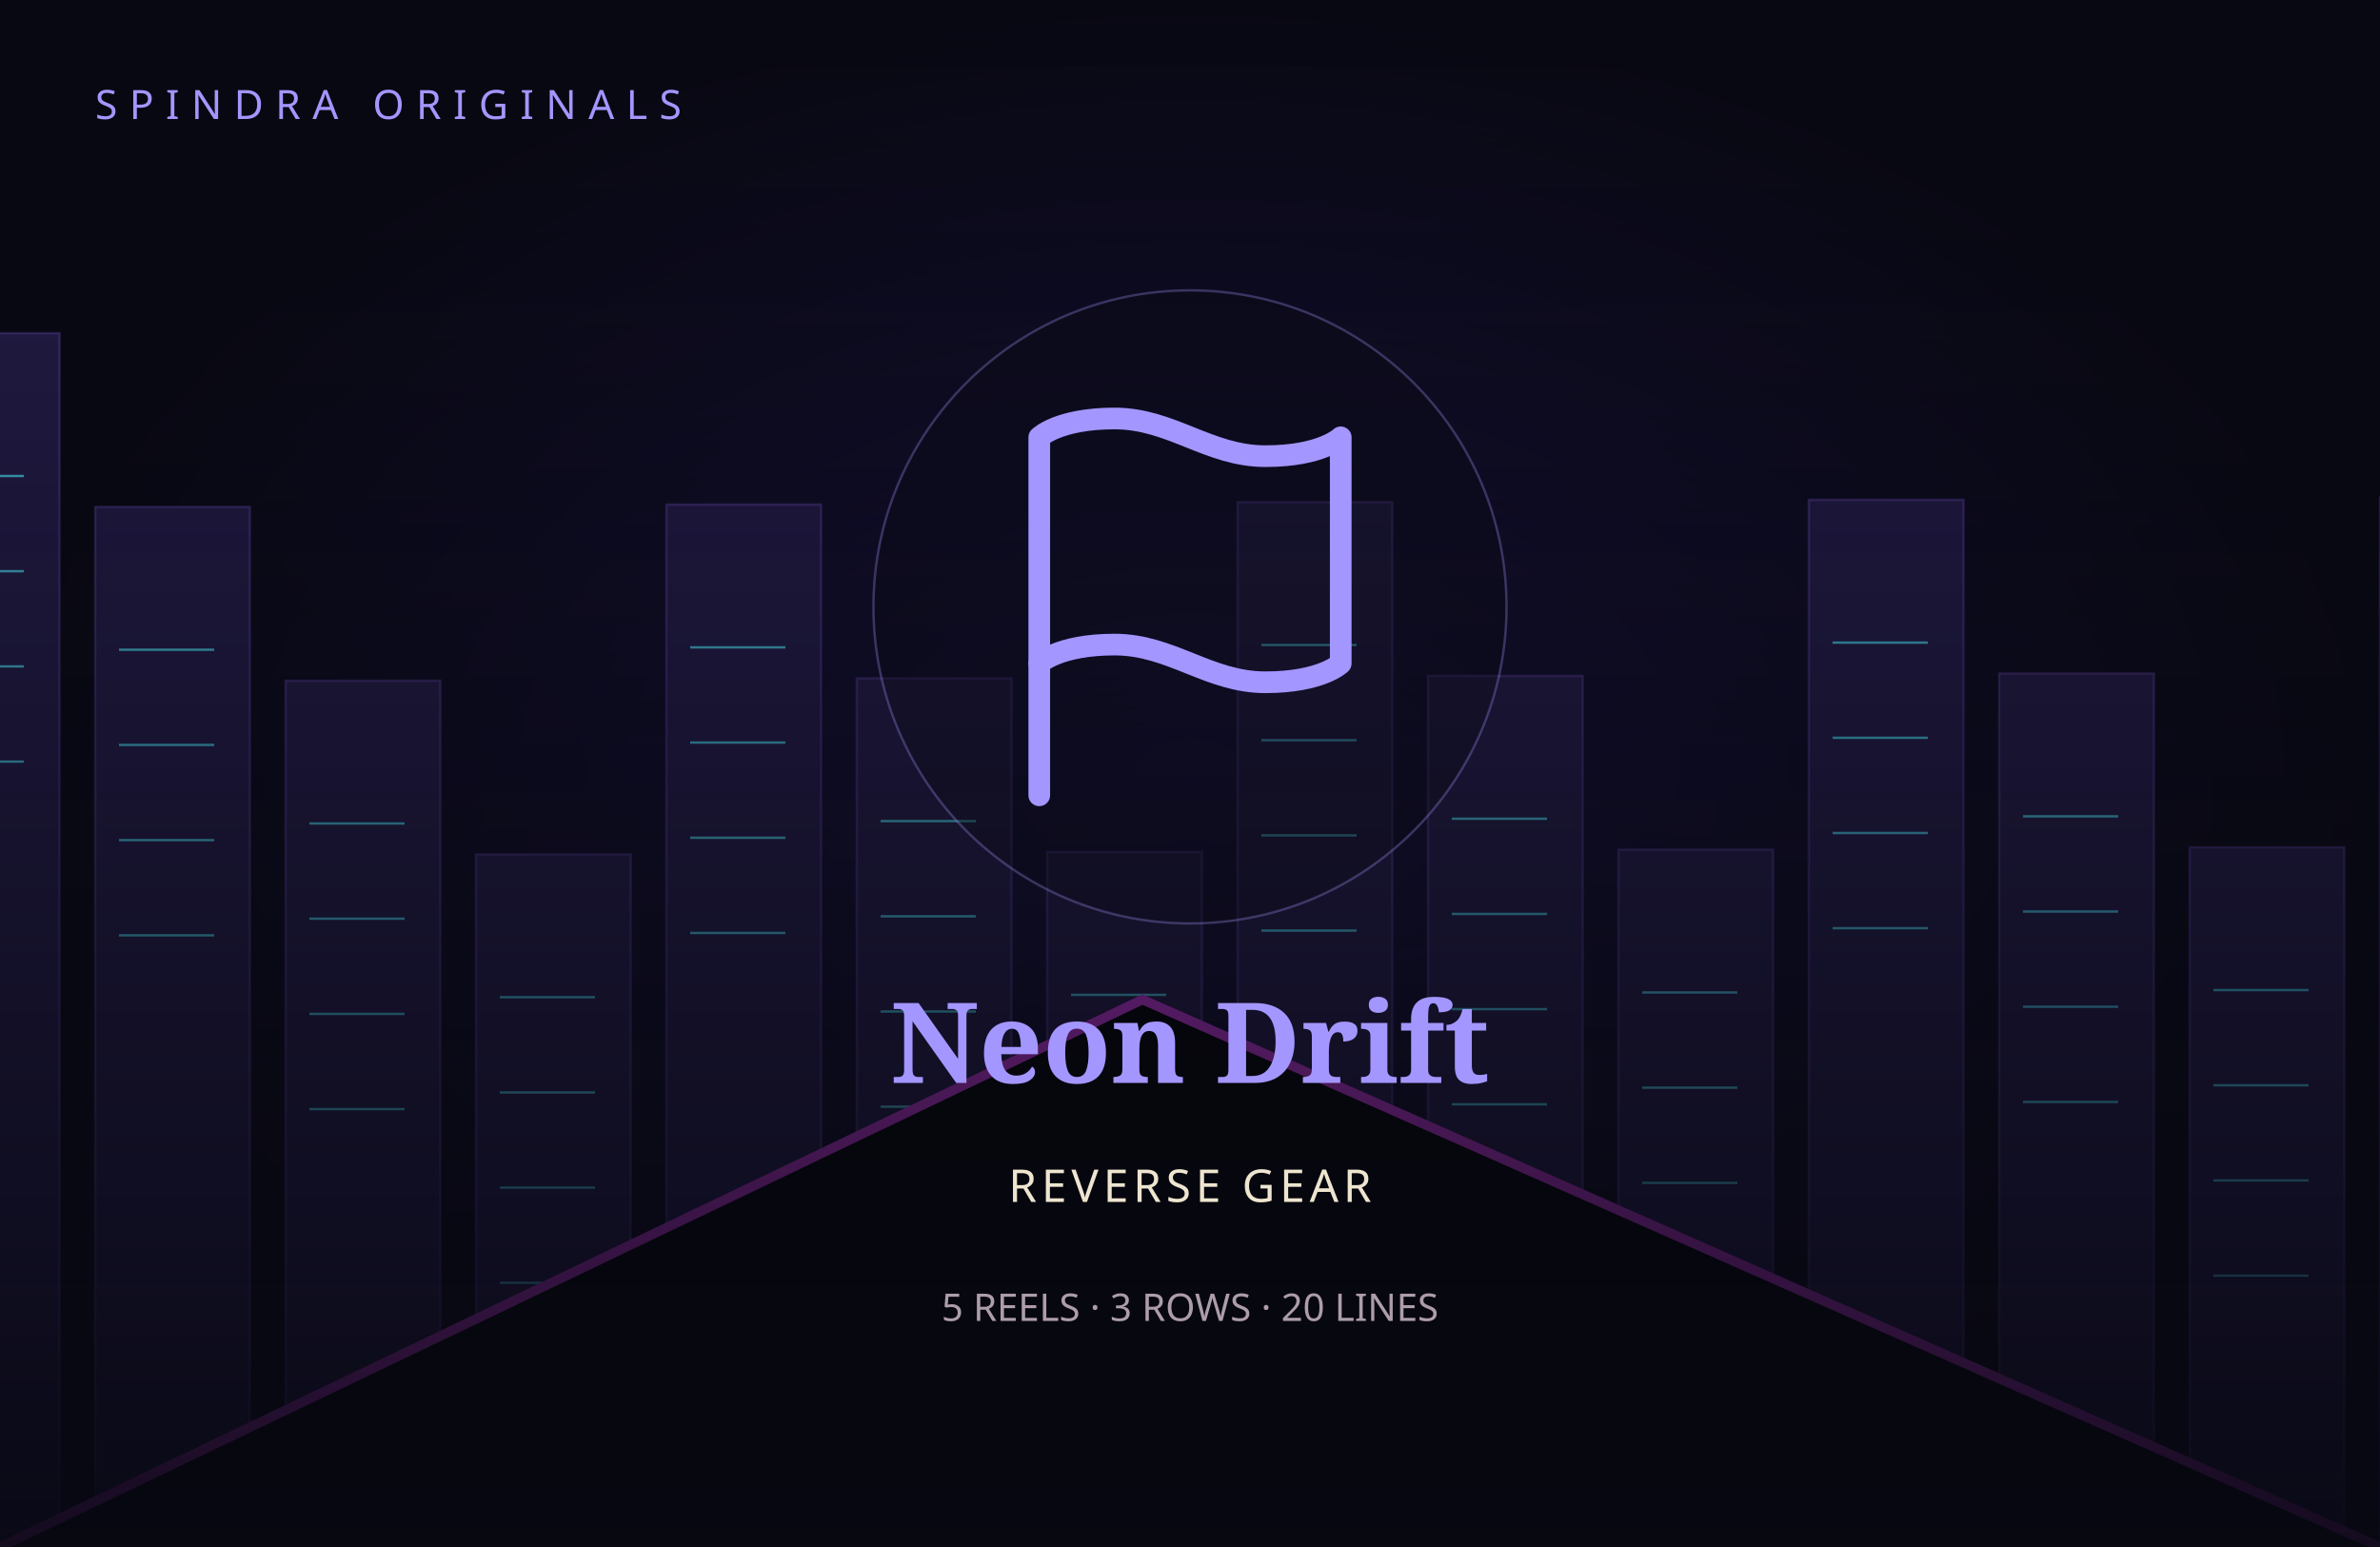
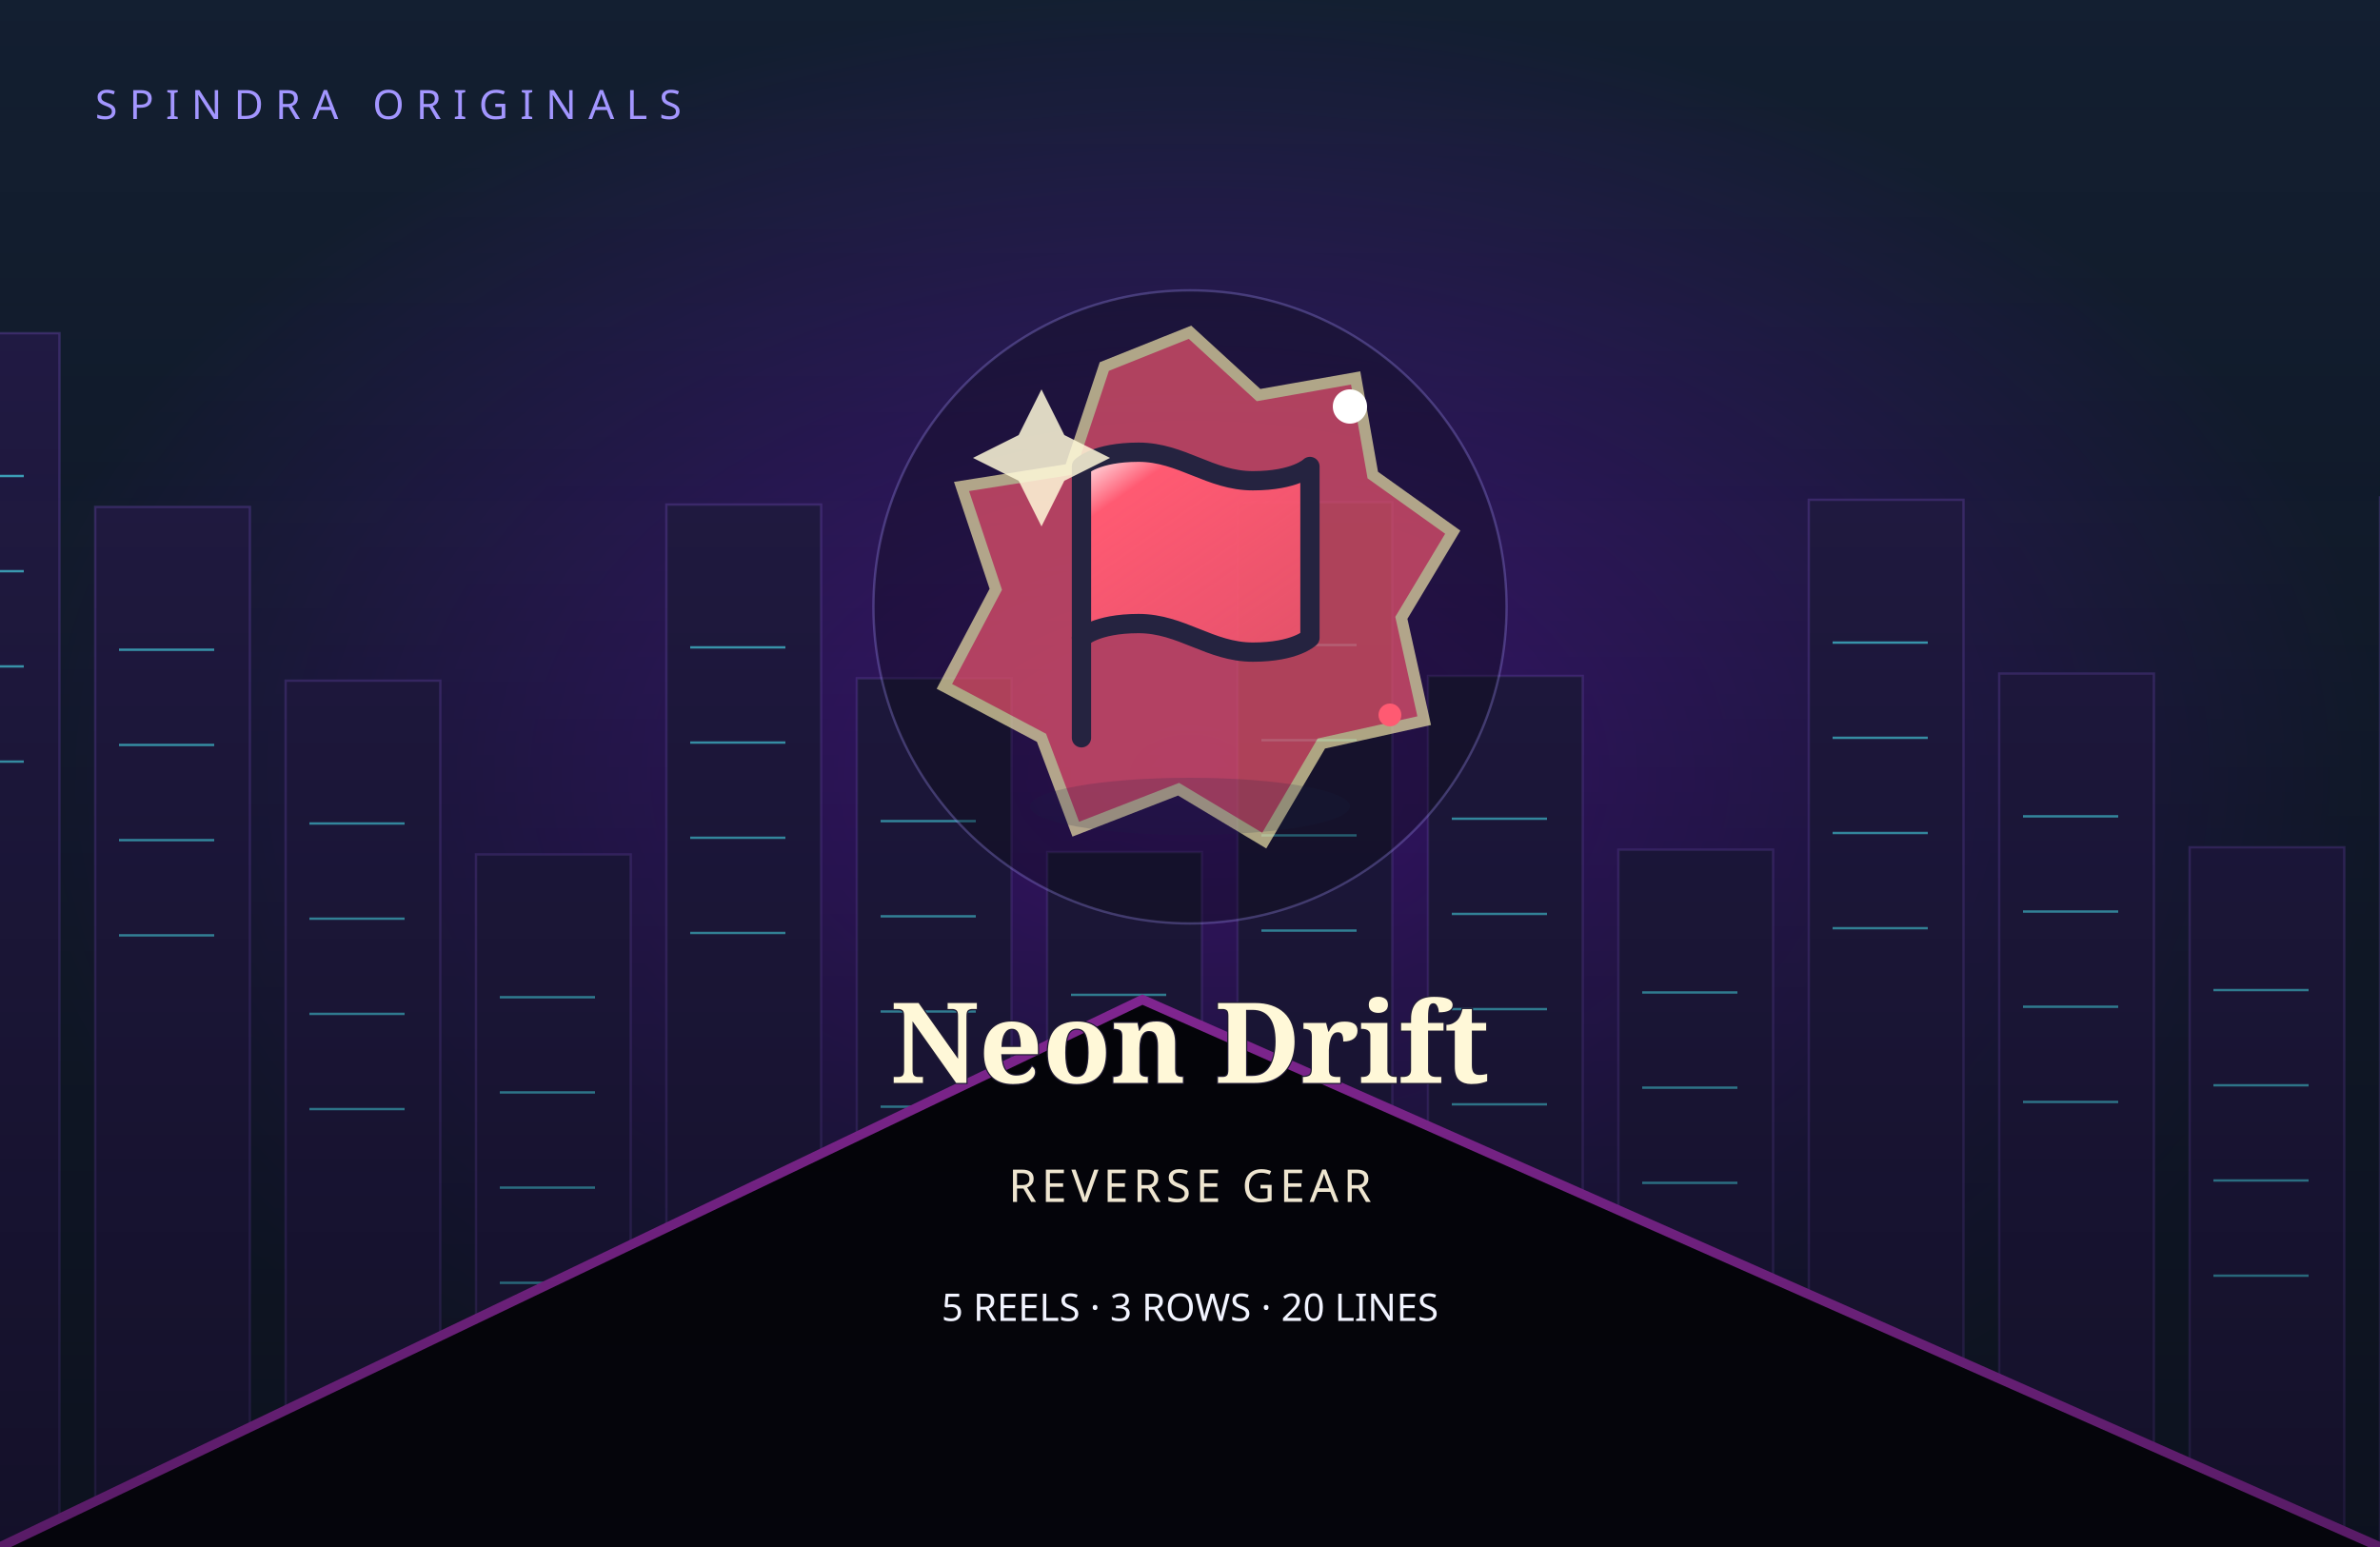
<svg xmlns="http://www.w3.org/2000/svg" width="1000" height="650" viewBox="0 0 1000 650">
  <defs>
    <radialGradient id="bg">
-       <stop stop-color="#191342" />
-       <stop offset="1" stop-color="#080812" />
+       <stop stop-color="#5419a0" />
+       <stop offset="1" stop-color="#152336" />
    </radialGradient>
    <linearGradient id="shade" x2="0" y2="1">
      <stop stop-color="#080812" stop-opacity=".15" />
-       <stop offset="1" stop-color="#080812" stop-opacity=".95" />
+       <stop offset="1" stop-color="#080812" stop-opacity=".65" />
    </linearGradient>
  </defs>
  <rect width="1000" height="650" fill="url(#bg)" />
  <svg x="0" y="0" width="1000" height="650" class="slot-scenery scenery-city" viewBox="0 0 1000 650" preserveAspectRatio="xMidYMid slice" aria-hidden="true">
    <g>
      <rect x="-40" y="140" width="65" height="510" fill="#292053" stroke="#9664f4" stroke-opacity=".35" />
      <path d="M-30 200h40" stroke="#53e1ff" />
      <path d="M-30 240h40" stroke="#53e1ff" />
      <path d="M-30 280h40" stroke="#53e1ff" />
      <path d="M-30 320h40" stroke="#53e1ff" />
    </g>
    <g>
      <rect x="40" y="213" width="65" height="510" fill="#292053" stroke="#9664f4" stroke-opacity=".35" />
      <path d="M50 273h40" stroke="#53e1ff" />
      <path d="M50 313h40" stroke="#53e1ff" />
      <path d="M50 353h40" stroke="#53e1ff" />
      <path d="M50 393h40" stroke="#53e1ff" />
    </g>
    <g>
      <rect x="120" y="286" width="65" height="510" fill="#292053" stroke="#9664f4" stroke-opacity=".35" />
      <path d="M130 346h40" stroke="#53e1ff" />
      <path d="M130 386h40" stroke="#53e1ff" />
      <path d="M130 426h40" stroke="#53e1ff" />
      <path d="M130 466h40" stroke="#53e1ff" />
    </g>
    <g>
      <rect x="200" y="359" width="65" height="510" fill="#292053" stroke="#9664f4" stroke-opacity=".35" />
      <path d="M210 419h40" stroke="#53e1ff" />
      <path d="M210 459h40" stroke="#53e1ff" />
      <path d="M210 499h40" stroke="#53e1ff" />
      <path d="M210 539h40" stroke="#53e1ff" />
    </g>
    <g>
      <rect x="280" y="212" width="65" height="510" fill="#292053" stroke="#9664f4" stroke-opacity=".35" />
      <path d="M290 272h40" stroke="#53e1ff" />
      <path d="M290 312h40" stroke="#53e1ff" />
      <path d="M290 352h40" stroke="#53e1ff" />
      <path d="M290 392h40" stroke="#53e1ff" />
    </g>
    <g>
      <rect x="360" y="285" width="65" height="510" fill="#292053" stroke="#9664f4" stroke-opacity=".35" />
      <path d="M370 345h40" stroke="#53e1ff" />
      <path d="M370 385h40" stroke="#53e1ff" />
      <path d="M370 425h40" stroke="#53e1ff" />
      <path d="M370 465h40" stroke="#53e1ff" />
    </g>
    <g>
      <rect x="440" y="358" width="65" height="510" fill="#292053" stroke="#9664f4" stroke-opacity=".35" />
      <path d="M450 418h40" stroke="#53e1ff" />
      <path d="M450 458h40" stroke="#53e1ff" />
      <path d="M450 498h40" stroke="#53e1ff" />
      <path d="M450 538h40" stroke="#53e1ff" />
    </g>
    <g>
      <rect x="520" y="211" width="65" height="510" fill="#292053" stroke="#9664f4" stroke-opacity=".35" />
      <path d="M530 271h40" stroke="#53e1ff" />
      <path d="M530 311h40" stroke="#53e1ff" />
      <path d="M530 351h40" stroke="#53e1ff" />
      <path d="M530 391h40" stroke="#53e1ff" />
    </g>
    <g>
      <rect x="600" y="284" width="65" height="510" fill="#292053" stroke="#9664f4" stroke-opacity=".35" />
      <path d="M610 344h40" stroke="#53e1ff" />
      <path d="M610 384h40" stroke="#53e1ff" />
      <path d="M610 424h40" stroke="#53e1ff" />
      <path d="M610 464h40" stroke="#53e1ff" />
    </g>
    <g>
      <rect x="680" y="357" width="65" height="510" fill="#292053" stroke="#9664f4" stroke-opacity=".35" />
      <path d="M690 417h40" stroke="#53e1ff" />
      <path d="M690 457h40" stroke="#53e1ff" />
      <path d="M690 497h40" stroke="#53e1ff" />
      <path d="M690 537h40" stroke="#53e1ff" />
    </g>
    <g>
      <rect x="760" y="210" width="65" height="510" fill="#292053" stroke="#9664f4" stroke-opacity=".35" />
      <path d="M770 270h40" stroke="#53e1ff" />
      <path d="M770 310h40" stroke="#53e1ff" />
      <path d="M770 350h40" stroke="#53e1ff" />
      <path d="M770 390h40" stroke="#53e1ff" />
    </g>
    <g>
      <rect x="840" y="283" width="65" height="510" fill="#292053" stroke="#9664f4" stroke-opacity=".35" />
      <path d="M850 343h40" stroke="#53e1ff" />
      <path d="M850 383h40" stroke="#53e1ff" />
      <path d="M850 423h40" stroke="#53e1ff" />
      <path d="M850 463h40" stroke="#53e1ff" />
    </g>
    <g>
      <rect x="920" y="356" width="65" height="510" fill="#292053" stroke="#9664f4" stroke-opacity=".35" />
      <path d="M930 416h40" stroke="#53e1ff" />
      <path d="M930 456h40" stroke="#53e1ff" />
      <path d="M930 496h40" stroke="#53e1ff" />
      <path d="M930 536h40" stroke="#53e1ff" />
    </g>
    <g>
      <rect x="1000" y="209" width="65" height="510" fill="#292053" stroke="#9664f4" stroke-opacity=".35" />
      <path d="M1010 269h40" stroke="#53e1ff" />
      <path d="M1010 309h40" stroke="#53e1ff" />
      <path d="M1010 349h40" stroke="#53e1ff" />
      <path d="M1010 389h40" stroke="#53e1ff" />
    </g>
    <path d="M0 650L480 420L1000 650" stroke="#ea3fff" stroke-width="4" />
  </svg>
  <rect width="1000" height="650" fill="url(#shade)" />
  <circle cx="500" cy="255" r="133" fill="#0a0a1455" stroke="#a396ff" stroke-opacity=".3" />
-   <svg x="405" y="160" width="190" height="190" viewBox="0 0 24 24" fill="none" stroke="#a396ff" stroke-width="1.15" stroke-linecap="round" stroke-linejoin="round" class="lucide lucide-flag">
-     <path d="M4 15s1-1 4-1 5 2 8 2 4-1 4-1V3s-1 1-4 1-5-2-8-2-4 1-4 1z" />
-     <line x1="4" x2="4" y1="22" y2="15" />
+   <svg x="380" y="130" width="240" height="240" class="symbol-frame" viewBox="0 0 100 100" aria-hidden="true">
+     <defs>
+       <linearGradient id="R0" x1="0" y1="0" x2=".8" y2="1">
+         <stop stop-color="#ffffff" />
+         <stop offset=".22" stop-color="#ff5a72" />
+         <stop offset="1" stop-color="#ff5a72" stop-opacity=".7" />
+       </linearGradient>
+     </defs>
+     <path d="M50 4L62 15L79 12L82 29L96 39L87 54L91 72L73 76L63 93L48 84L30 91L24 75L7 66L16 49L10 31L29 28L35 10Z" fill="#ff5a72" stroke="#fff4b1" stroke-width="2" opacity=".65" />
+     <ellipse cx="50" cy="87" rx="28" ry="5" fill="#172243" opacity=".18" />
+     <svg width="60" height="60" viewBox="0 0 24 24" fill="url(#R0)" stroke="#252340" stroke-width="1.35" stroke-linecap="round" stroke-linejoin="round" class="lucide lucide-flag" x="21" y="20">
+       <path d="M4 15s1-1 4-1 5 2 8 2 4-1 4-1V3s-1 1-4 1-5-2-8-2-4 1-4 1z" />
+       <line x1="4" x2="4" y1="22" y2="15" />
+     </svg>
+     <path d="M20 22L24 14L28 22L36 26L28 30L24 38L20 30L12 26Z" fill="#fff9d9" opacity=".85" />
+     <circle cx="78" cy="17" r="3" fill="#fff" />
+     <circle cx="85" cy="71" r="2" fill="#ff5a72" />
  </svg>
  <text x="40" y="50" fill="#a396ff" font-size="17" font-family="sans-serif" letter-spacing="5">SPINDRA ORIGINALS</text>
-   <text x="500" y="455" text-anchor="middle" fill="#a396ff" font-size="47" font-family="Georgia,serif" font-weight="bold">Neon Drift</text>
+   <text x="500" y="455" text-anchor="middle" fill="#fff8d8" stroke="#201b35" stroke-width="1" paint-order="stroke" font-size="47" font-family="Georgia,serif" font-weight="bold">Neon Drift</text>
  <text x="500" y="505" text-anchor="middle" fill="#eee5d0" font-size="19" font-family="sans-serif" letter-spacing="2">REVERSE GEAR</text>
-   <text x="500" y="555" text-anchor="middle" fill="#ad9dac" font-size="16" font-family="sans-serif">5 REELS · 3 ROWS · 20 LINES</text>
+   <text x="500" y="555" text-anchor="middle" fill="#f2f4ff" font-size="16" font-family="sans-serif">5 REELS · 3 ROWS · 20 LINES</text>
</svg>
